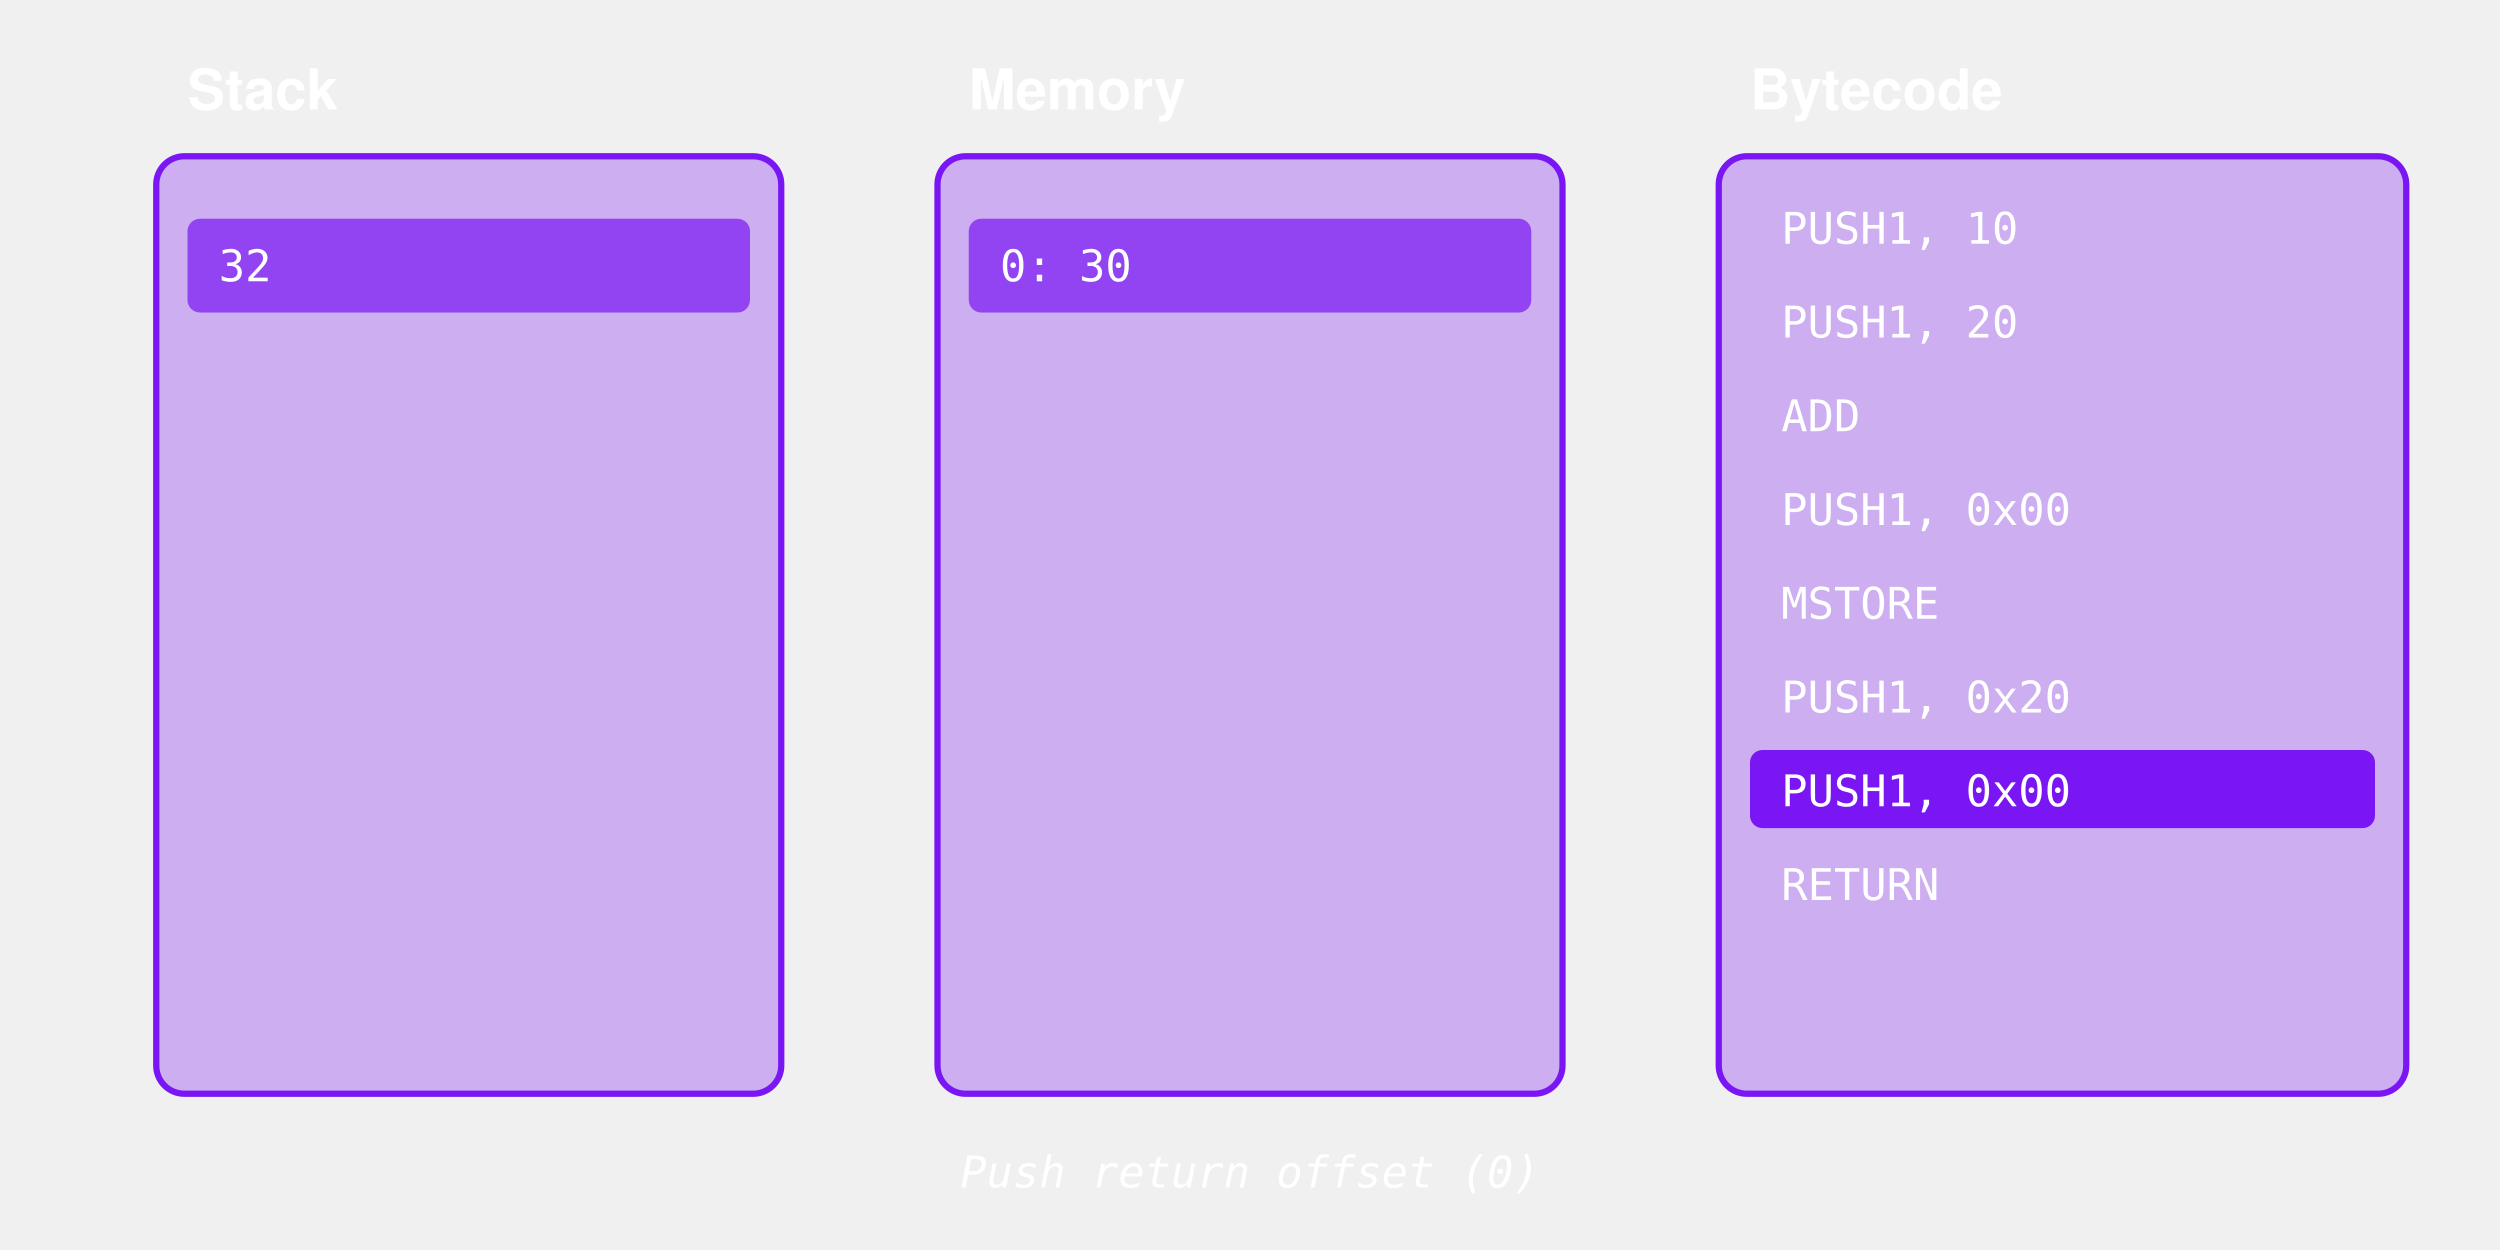
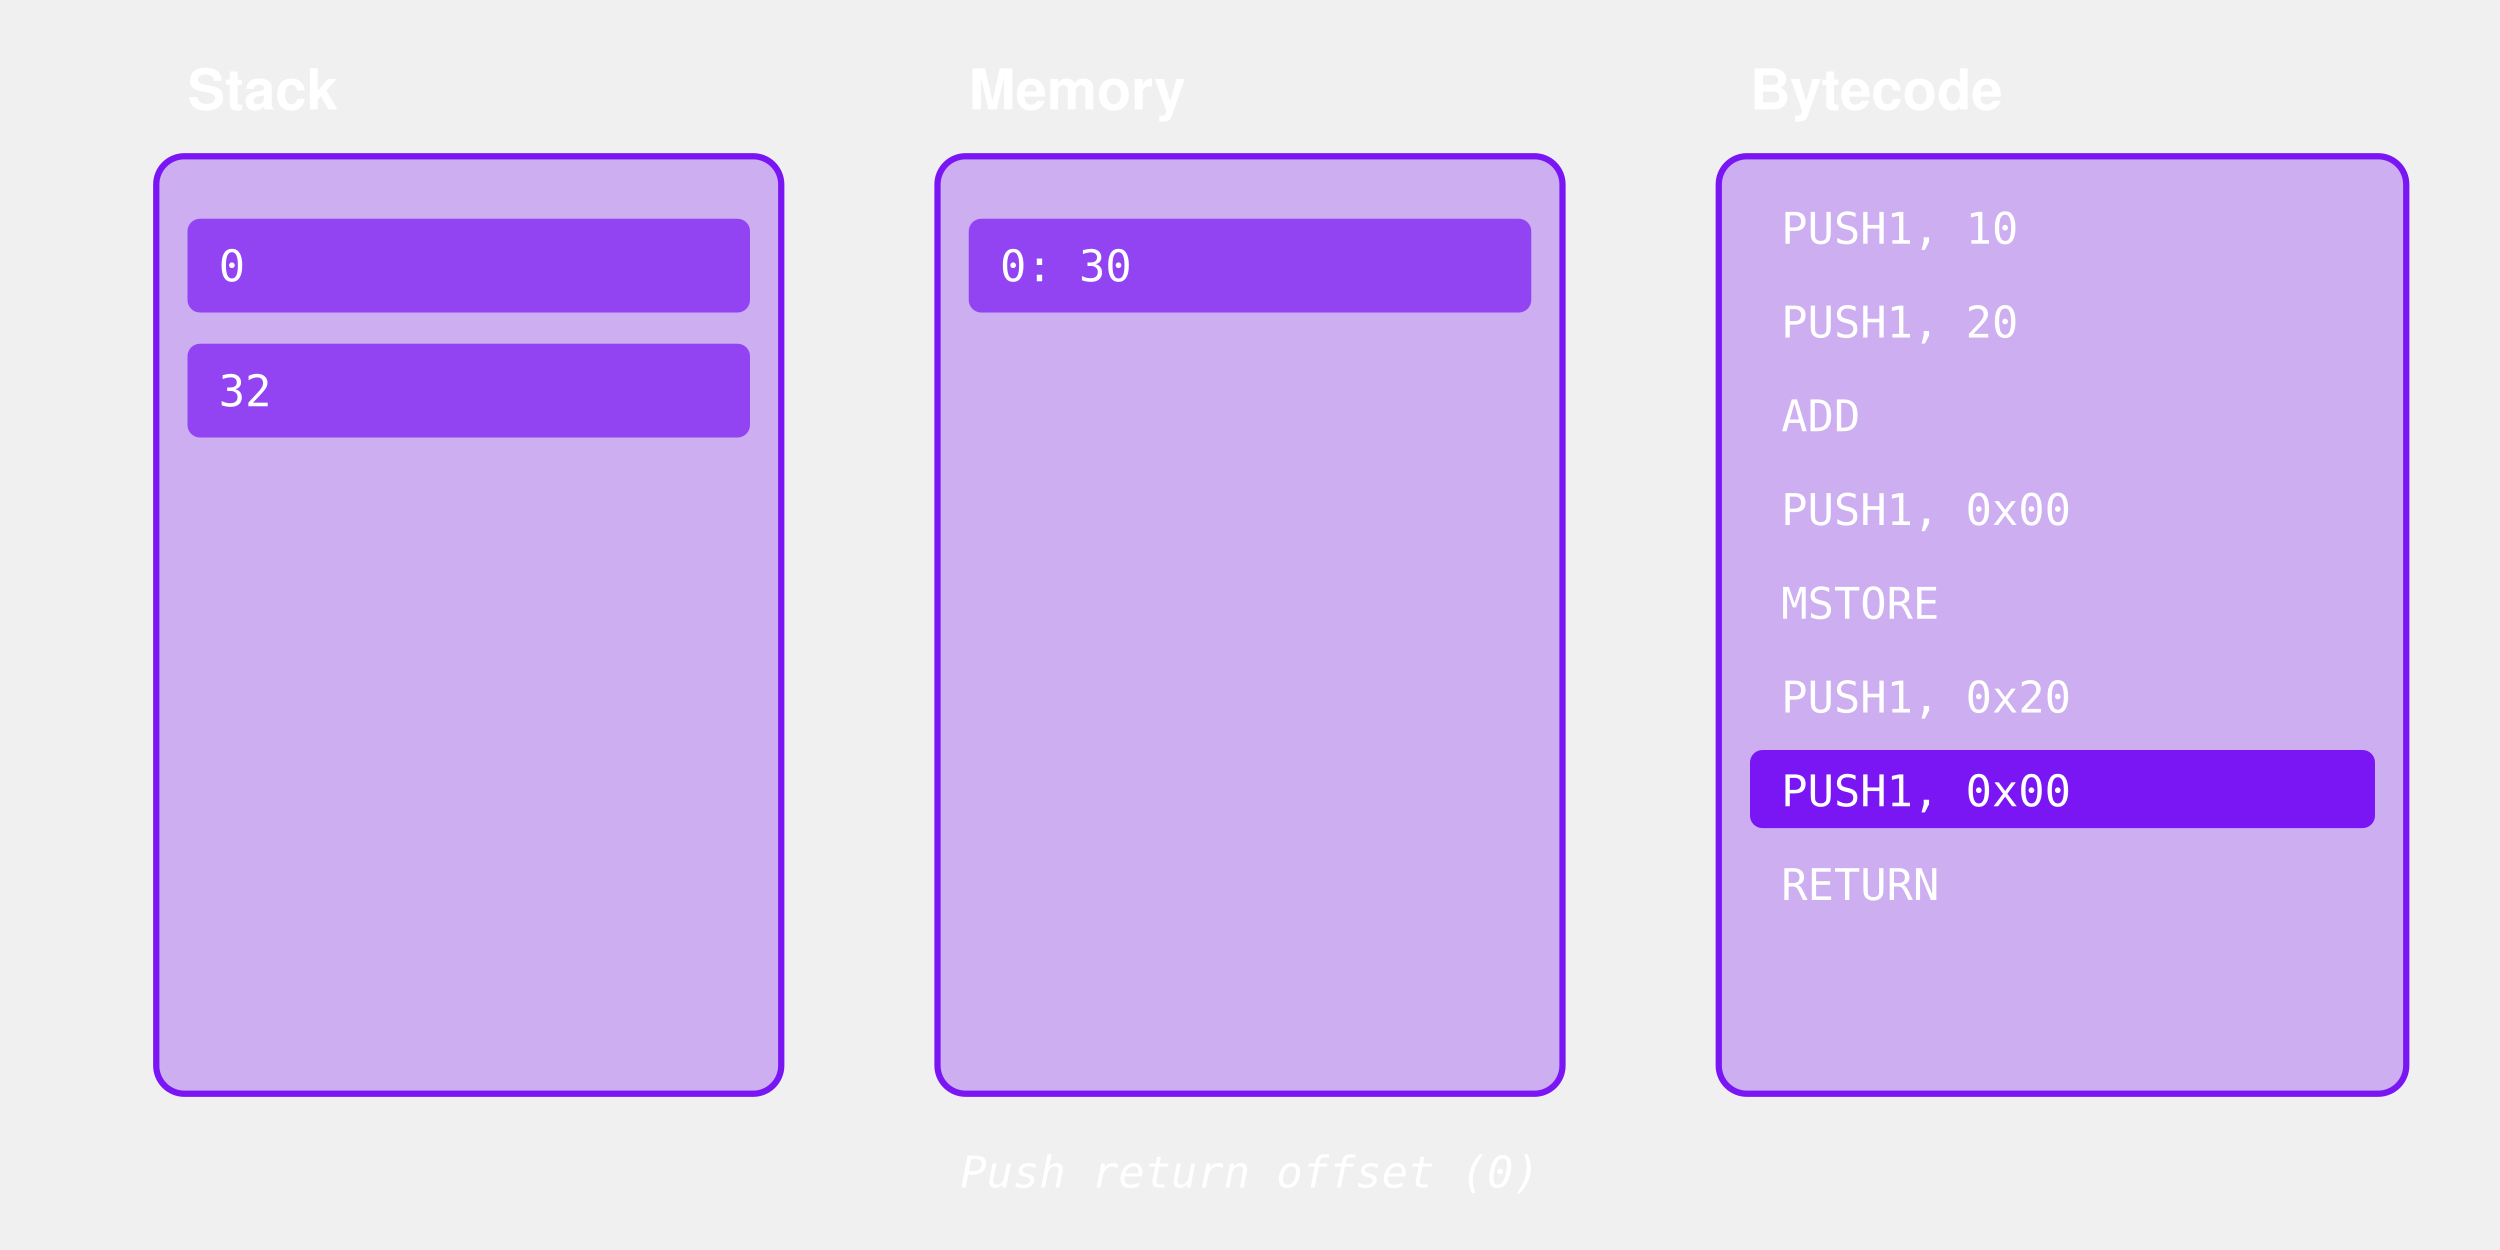
<svg xmlns="http://www.w3.org/2000/svg" width="800px" height="400px" viewBox="0 0 800 400" version="1.1">
  <defs>
    <style>
            .stack-text, .memory-text, .bytecode-text {
                font-family: 'JetBrains Mono', monospace;
                font-size: 14px;
                fill: #ffffff;
            }
            .title-text {
                font-family: Helvetica, sans-serif;
                font-size: 18px;
                font-weight: bold;
                fill: #ffffff;
            }
        </style>
  </defs>
  <g id="stack-section">
    <rect x="50" y="50" width="200" height="300" rx="9" fill="rgba(121, 22, 243, 0.3)" stroke="#7916F3" stroke-width="2" />
    <text x="60" y="35" class="title-text">Stack</text>
    <rect x="60" y="70" width="180" height="30" rx="4" fill="rgba(121, 22, 243, 0.7)" />
-     <text x="70" y="90" class="stack-text">32</text>
+     <text x="70" y="90" class="stack-text">0</text>
+     <rect x="60" y="110" width="180" height="30" rx="4" fill="rgba(121, 22, 243, 0.7)" />
+     <text x="70" y="130" class="stack-text">32</text>
  </g>
  <g id="memory-section">
    <rect x="300" y="50" width="200" height="300" rx="9" fill="rgba(121, 22, 243, 0.3)" stroke="#7916F3" stroke-width="2" />
    <text x="310" y="35" class="title-text">Memory</text>
    <rect x="310" y="70" width="180" height="30" rx="4" fill="rgba(121, 22, 243, 0.7)" />
    <text x="320" y="90" class="stack-text">0: 30</text>
  </g>
  <g id="bytecode-section">
    <rect x="550" y="50" width="220" height="300" rx="9" fill="rgba(121, 22, 243, 0.3)" stroke="#7916F3" stroke-width="2" />
    <text x="560" y="35" class="title-text">Bytecode</text>
    <text x="570" y="78" class="bytecode-text" fill="#888888">PUSH1, 10</text>
    <text x="570" y="108" class="bytecode-text" fill="#888888">PUSH1, 20</text>
    <text x="570" y="138" class="bytecode-text" fill="#888888">ADD</text>
    <text x="570" y="168" class="bytecode-text" fill="#888888">PUSH1, 0x00</text>
    <text x="570" y="198" class="bytecode-text" fill="#888888">MSTORE</text>
    <text x="570" y="228" class="bytecode-text" fill="#888888">PUSH1, 0x20</text>
    <rect x="560" y="240" width="200" height="25" rx="4" fill="#7916F3" />
    <text x="570" y="258" class="bytecode-text" fill="#ffffff">PUSH1, 0x00</text>
    <text x="570" y="288" class="bytecode-text">RETURN</text>
  </g>
  <text x="400" y="380" class="stack-text" text-anchor="middle" font-style="italic" fill="#cccccc">Push return offset (0)</text>
</svg>
